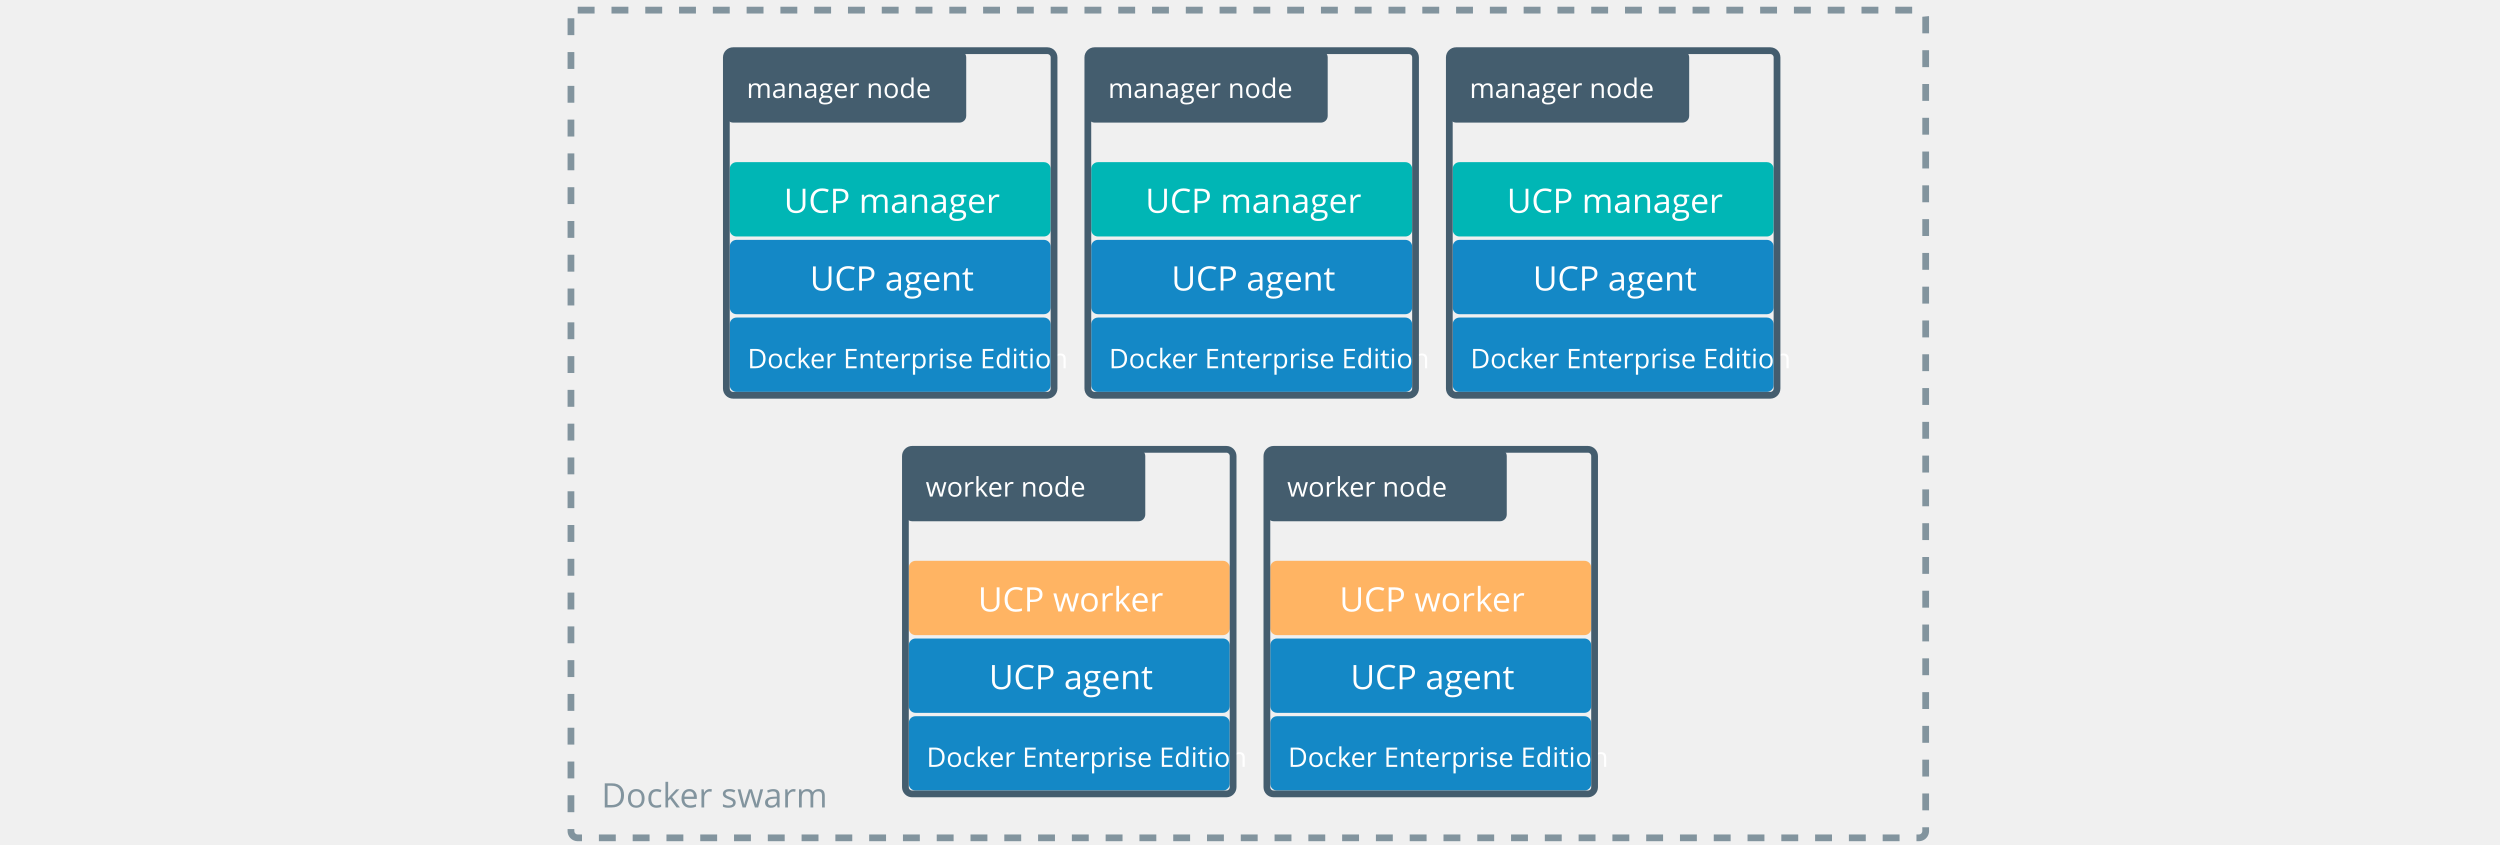
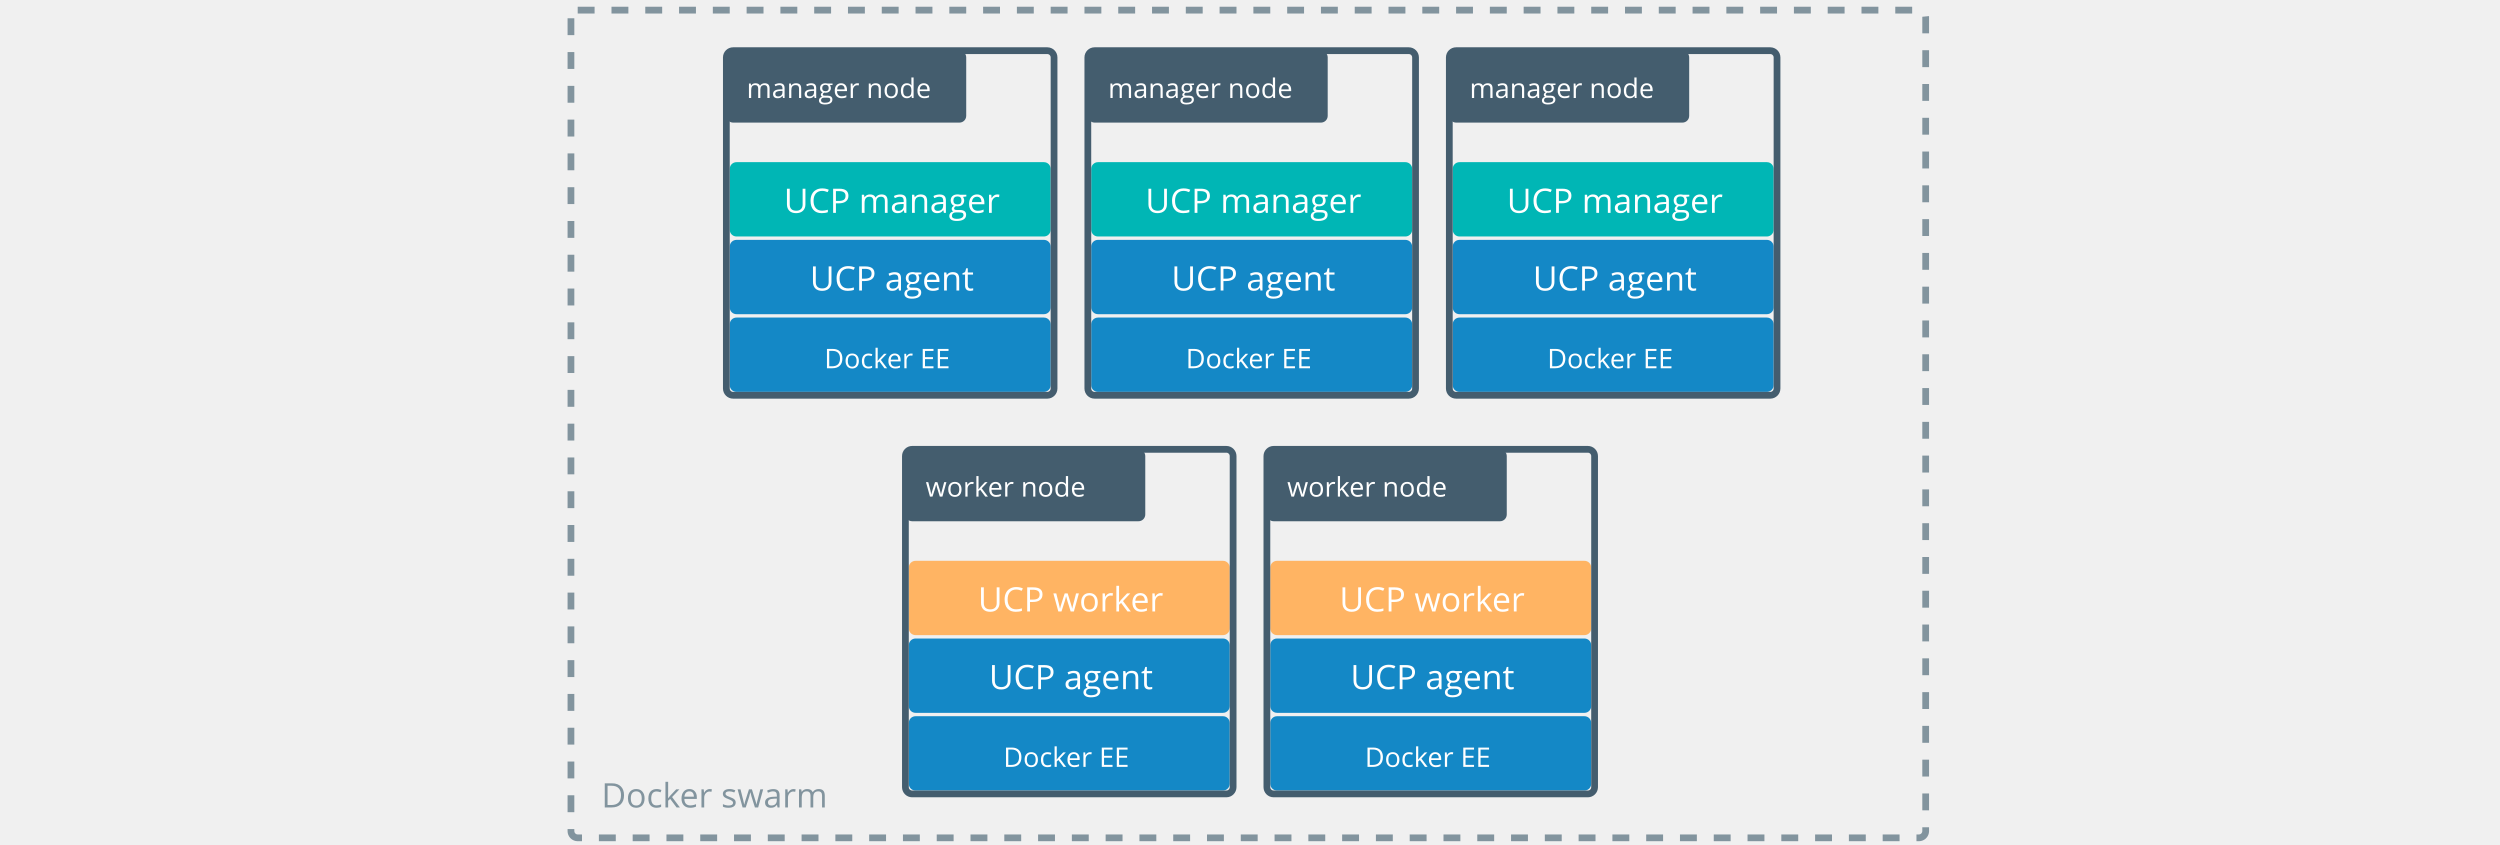
<svg xmlns="http://www.w3.org/2000/svg" width="740px" height="250px" viewBox="0 0 740 250" version="1.1">
  <defs />
  <g id="architecture-diagrams" stroke="none" stroke-width="1" fill="none" fill-rule="evenodd">
    <g id="architecture-2">
      <text id="Docker-swarm" font-family="OpenSans-Semibold, Open Sans" font-size="10" font-weight="500" fill="#82949E">
        <tspan x="178.025" y="239.01">Docker swarm</tspan>
      </text>
      <g id="nodes" transform="translate(215, 15)">
        <g id="workers" transform="translate(53, 118)">
          <g id="node-1">
            <g id="node">
              <g id="node-label">
                <rect id="Rectangle-127" fill="#445D6E" x="0" y="0" width="71" height="21.29" rx="2" />
                <text id="worker-node" font-family="OpenSans, Open Sans" font-size="8" font-weight="normal" fill="#FFFFFF">
                  <tspan x="6" y="14">worker node</tspan>
                </text>
              </g>
            </g>
            <g id="engine" transform="translate(1, 79)">
              <rect id="Rectangle-138" fill="#1488C6" x="0" y="0" width="95" height="22" rx="2" />
              <text id="Docker-Enterprise-Engine" font-family="OpenSans, Open Sans" font-size="8" font-weight="normal" fill="#FFFFFF">
-                 <tspan x="5.26" y="15">Docker Enterprise Edition</tspan>
+                 <tspan x="28" y="15">Docker EE</tspan>
              </text>
            </g>
            <g id="ucp" transform="translate(1, 56)">
              <rect id="Rectangle-138" fill="#1488C6" x="0" y="0" width="95" height="22" rx="2" />
              <text id="UCP-agent" font-family="OpenSans, Open Sans" font-size="10" font-weight="normal" fill="#FFFFFF">
                <tspan x="23.737" y="15">UCP agent</tspan>
              </text>
            </g>
            <g id="app" transform="translate(1, 33)">
              <rect id="Rectangle-138" fill="#FFB463" x="0" y="0" width="95" height="22" rx="2" />
              <text id="UCP-worker" font-family="OpenSans, Open Sans" font-size="10" font-weight="normal" fill="#FFFFFF">
                <tspan x="20.476" y="15">UCP worker</tspan>
              </text>
            </g>
            <rect id="node-border" stroke="#445D6E" stroke-width="2" x="0" y="0" width="97" height="102" rx="2" />
          </g>
          <g id="node-1-copy-3" transform="translate(107, 0)">
            <g id="node">
              <g id="node-label">
                <rect id="Rectangle-127" fill="#445D6E" x="0" y="0" width="71" height="21.29" rx="2" />
                <text id="worker-node" font-family="OpenSans, Open Sans" font-size="8" font-weight="normal" fill="#FFFFFF">
                  <tspan x="6" y="14">worker node</tspan>
                </text>
              </g>
            </g>
            <g id="engine" transform="translate(1, 79)">
              <rect id="Rectangle-138" fill="#1488C6" x="0" y="0" width="95" height="22" rx="2" />
              <text id="Docker-Enterprise-Engine" font-family="OpenSans, Open Sans" font-size="8" font-weight="normal" fill="#FFFFFF">
-                 <tspan x="5.26" y="15">Docker Enterprise Edition</tspan>
+                 <tspan x="28" y="15">Docker EE</tspan>
              </text>
            </g>
            <g id="ucp" transform="translate(1, 56)">
              <rect id="Rectangle-138" fill="#1488C6" x="0" y="0" width="95" height="22" rx="2" />
              <text id="UCP-agent" font-family="OpenSans, Open Sans" font-size="10" font-weight="normal" fill="#FFFFFF">
                <tspan x="23.737" y="15">UCP agent</tspan>
              </text>
            </g>
            <g id="app" transform="translate(1, 33)">
              <rect id="Rectangle-138" fill="#FFB463" x="0" y="0" width="95" height="22" rx="2" />
              <text id="UCP-worker" font-family="OpenSans, Open Sans" font-size="10" font-weight="normal" fill="#FFFFFF">
                <tspan x="20.476" y="15">UCP worker</tspan>
              </text>
            </g>
            <rect id="node-border" stroke="#445D6E" stroke-width="2" x="0" y="0" width="97" height="102" rx="2" />
          </g>
        </g>
        <g id="managers">
          <g id="node-1">
            <g id="node">
              <g id="node-label">
                <rect id="Rectangle-127" fill="#445D6E" x="0" y="0" width="71" height="21.29" rx="2" />
                <text id="manager-node" font-family="OpenSans, Open Sans" font-size="8" font-weight="normal" fill="#FFFFFF">
                  <tspan x="6" y="14">manager node</tspan>
                </text>
              </g>
            </g>
            <g id="engine" transform="translate(1, 79)">
              <rect id="Rectangle-138" fill="#1488C6" x="0" y="0" width="95" height="22" rx="2" />
              <text id="Docker-Enterprise-Engine" font-family="OpenSans, Open Sans" font-size="8" font-weight="normal" fill="#FFFFFF">
-                 <tspan x="5.26" y="15">Docker Enterprise Edition</tspan>
+                 <tspan x="28" y="15">Docker EE</tspan>
              </text>
            </g>
            <g id="ucp" transform="translate(1, 56)">
              <rect id="Rectangle-138" fill="#1488C6" x="0" y="0" width="95" height="22" rx="2" />
              <text id="UCP-agent" font-family="OpenSans, Open Sans" font-size="10" font-weight="normal" fill="#FFFFFF">
                <tspan x="23.737" y="15">UCP agent</tspan>
              </text>
            </g>
            <g id="app" transform="translate(1, 33)">
              <rect id="Rectangle-138" fill="#00B6B5" x="0" y="0" width="95" height="22" rx="2" />
              <text id="UCP-manager" font-family="OpenSans, Open Sans" font-size="10" font-weight="normal" fill="#FFFFFF">
                <tspan x="16.03" y="15">UCP manager</tspan>
              </text>
            </g>
            <rect id="node-border" stroke="#445D6E" stroke-width="2" x="0" y="0" width="97" height="102" rx="2" />
          </g>
          <g id="node-1-copy" transform="translate(107, 0)">
            <g id="node">
              <g id="node-label">
                <rect id="Rectangle-127" fill="#445D6E" x="0" y="0" width="71" height="21.29" rx="2" />
                <text id="manager-node" font-family="OpenSans, Open Sans" font-size="8" font-weight="normal" fill="#FFFFFF">
                  <tspan x="6" y="14">manager node</tspan>
                </text>
              </g>
            </g>
            <g id="engine" transform="translate(1, 79)">
              <rect id="Rectangle-138" fill="#1488C6" x="0" y="0" width="95" height="22" rx="2" />
              <text id="Docker-Enterprise-Engine" font-family="OpenSans, Open Sans" font-size="8" font-weight="normal" fill="#FFFFFF">
-                 <tspan x="5.26" y="15">Docker Enterprise Edition</tspan>
+                 <tspan x="28" y="15">Docker EE</tspan>
              </text>
            </g>
            <g id="ucp" transform="translate(1, 56)">
              <rect id="Rectangle-138" fill="#1488C6" x="0" y="0" width="95" height="22" rx="2" />
              <text id="UCP-agent" font-family="OpenSans, Open Sans" font-size="10" font-weight="normal" fill="#FFFFFF">
                <tspan x="23.737" y="15">UCP agent</tspan>
              </text>
            </g>
            <g id="app" transform="translate(1, 33)">
              <rect id="Rectangle-138" fill="#00B6B5" x="0" y="0" width="95" height="22" rx="2" />
              <text id="UCP-manager" font-family="OpenSans, Open Sans" font-size="10" font-weight="normal" fill="#FFFFFF">
                <tspan x="16.03" y="15">UCP manager</tspan>
              </text>
            </g>
            <rect id="node-border" stroke="#445D6E" stroke-width="2" x="0" y="0" width="97" height="102" rx="2" />
          </g>
          <g id="node-1-copy-2" transform="translate(214, 0)">
            <g id="node">
              <g id="node-label">
                <rect id="Rectangle-127" fill="#445D6E" x="0" y="0" width="71" height="21.29" rx="2" />
                <text id="manager-node" font-family="OpenSans, Open Sans" font-size="8" font-weight="normal" fill="#FFFFFF">
                  <tspan x="6" y="14">manager node</tspan>
                </text>
              </g>
            </g>
            <g id="engine" transform="translate(1, 79)">
              <rect id="Rectangle-138" fill="#1488C6" x="0" y="0" width="95" height="22" rx="2" />
              <text id="Docker-Enterprise-Engine" font-family="OpenSans, Open Sans" font-size="8" font-weight="normal" fill="#FFFFFF">
-                 <tspan x="5.26" y="15">Docker Enterprise Edition</tspan>
+                 <tspan x="28" y="15">Docker EE</tspan>
              </text>
            </g>
            <g id="ucp" transform="translate(1, 56)">
              <rect id="Rectangle-138" fill="#1488C6" x="0" y="0" width="95" height="22" rx="2" />
              <text id="UCP-agent" font-family="OpenSans, Open Sans" font-size="10" font-weight="normal" fill="#FFFFFF">
                <tspan x="23.737" y="15">UCP agent</tspan>
              </text>
            </g>
            <g id="app" transform="translate(1, 33)">
              <rect id="Rectangle-138" fill="#00B6B5" x="0" y="0" width="95" height="22" rx="2" />
              <text id="UCP-manager" font-family="OpenSans, Open Sans" font-size="10" font-weight="normal" fill="#FFFFFF">
                <tspan x="16.03" y="15">UCP manager</tspan>
              </text>
            </g>
            <rect id="node-border" stroke="#445D6E" stroke-width="2" x="0" y="0" width="97" height="102" rx="2" />
          </g>
        </g>
      </g>
      <rect id="group" stroke="#82949E" stroke-width="2" stroke-dasharray="5,5,5,5" x="169" y="3" width="401" height="245" rx="2" />
    </g>
  </g>
</svg>
